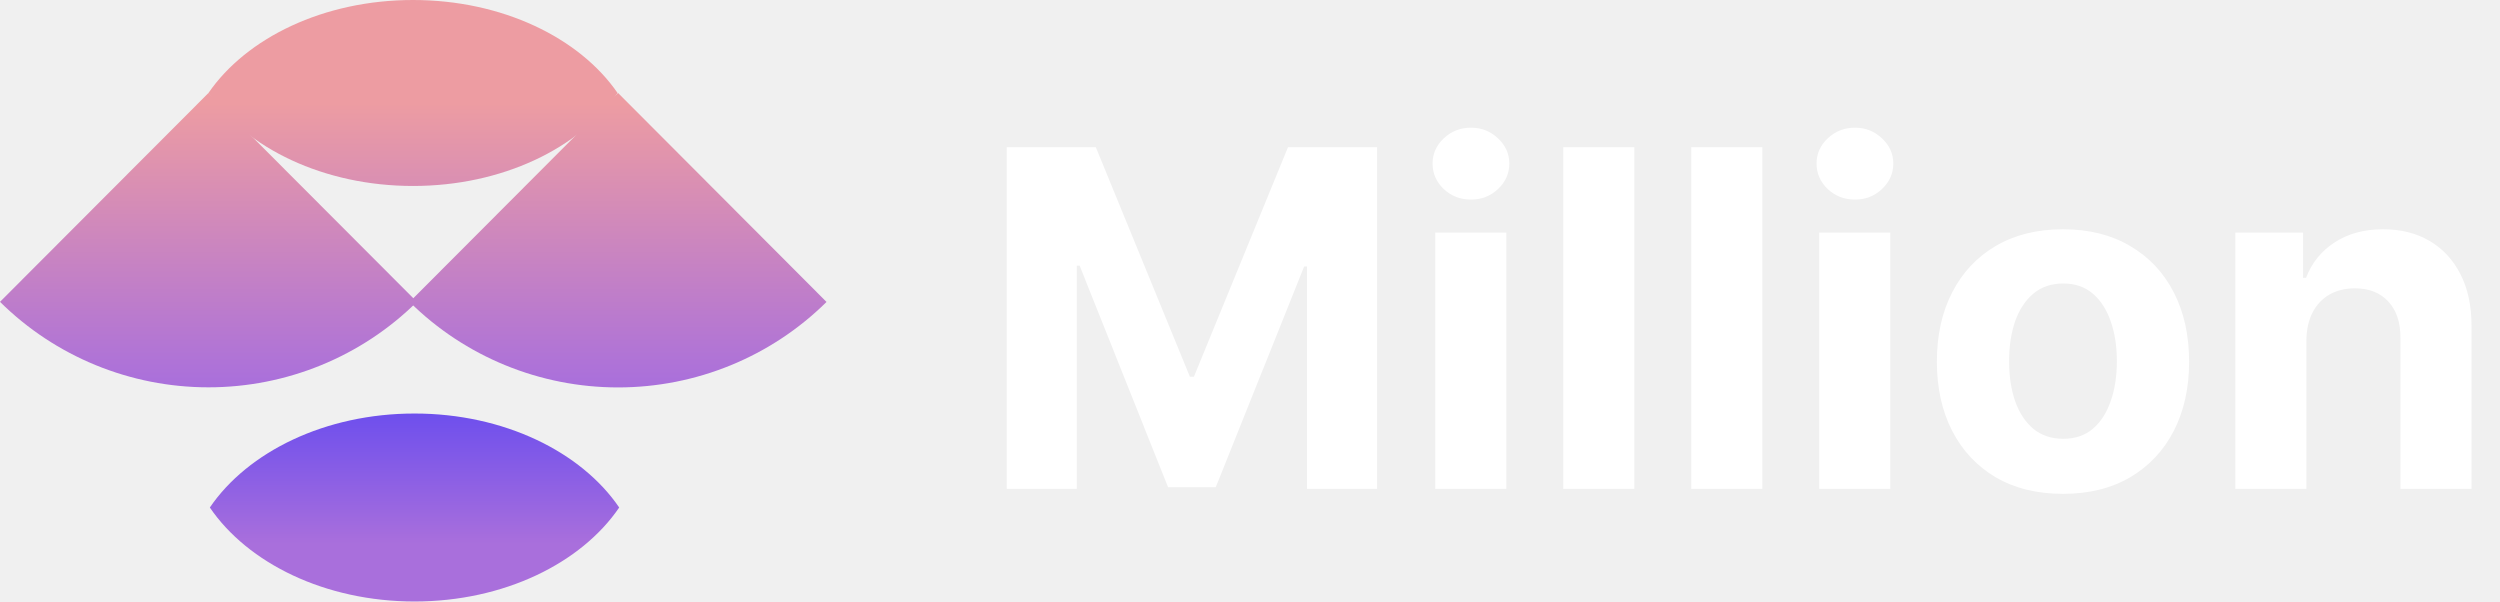
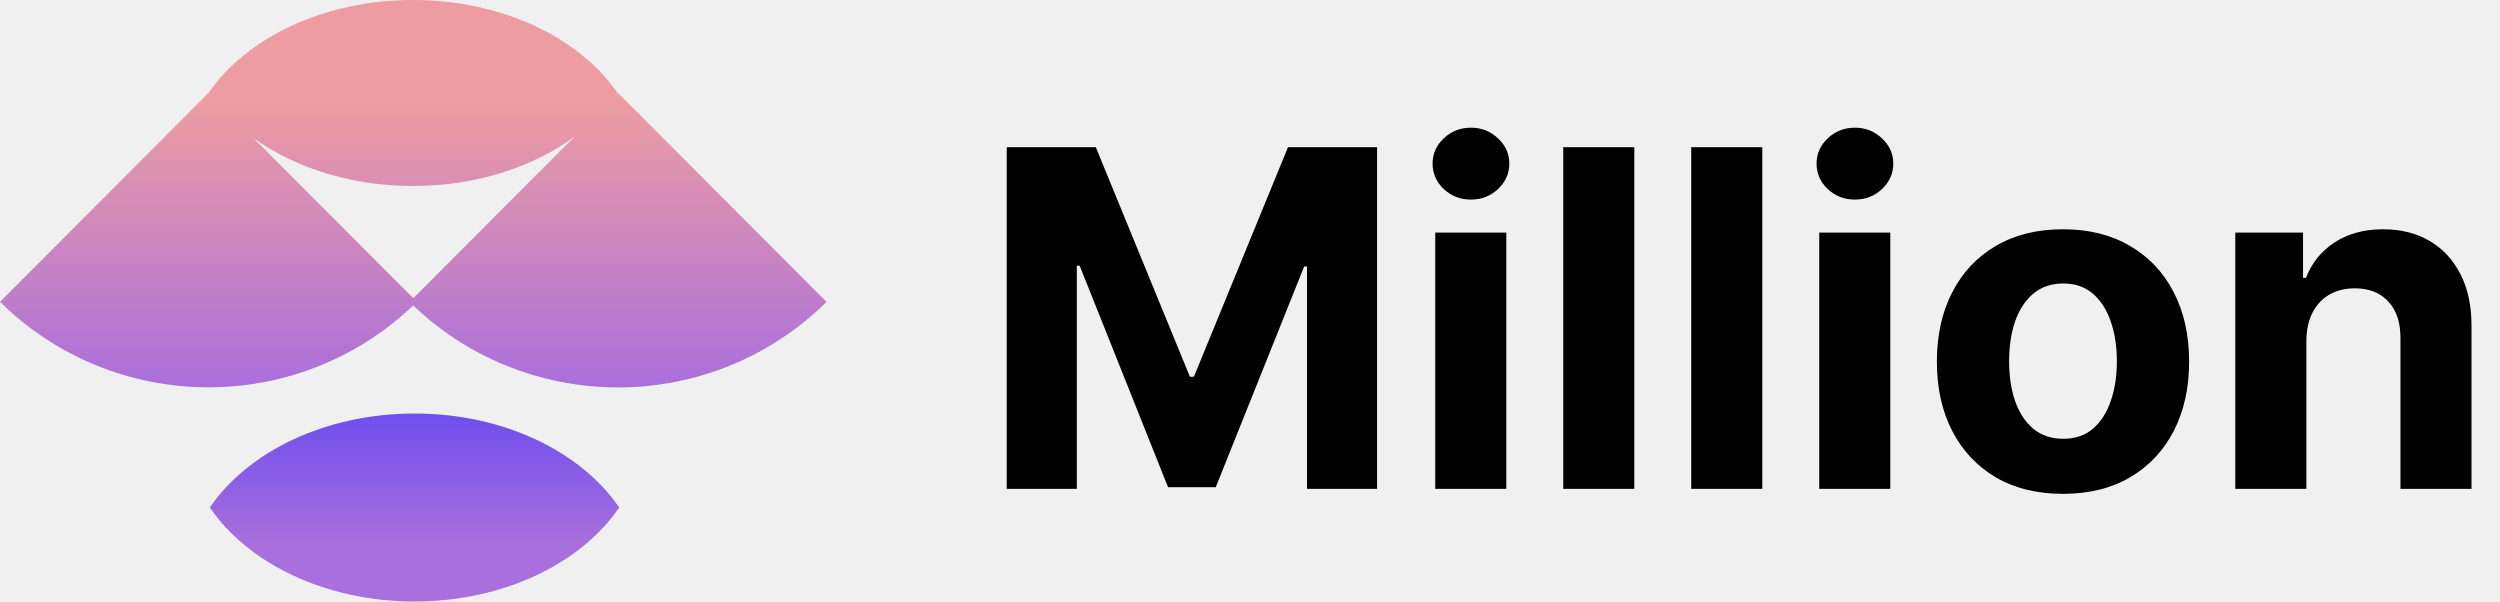
<svg xmlns="http://www.w3.org/2000/svg" width="1703" height="410" viewBox="0 0 1703 410" fill="none">
  <path fill-rule="evenodd" clip-rule="evenodd" d="M142.943 345.713C168.845 307.71 221.557 281.693 282.372 281.693C343.186 281.693 395.898 307.71 421.801 345.713C395.898 383.716 343.186 409.733 282.372 409.733C221.557 409.733 168.845 383.716 142.943 345.713Z" fill="url(#paint0_linear_301_35)" />
  <path d="M142.003 63.34C167.889 25.741 220.568 0 281.343 0C342.118 0 394.797 25.741 420.683 63.34C394.797 100.94 342.118 126.681 281.343 126.681C220.568 126.681 167.889 100.94 142.003 63.34Z" fill="url(#paint1_linear_301_35)" />
  <path d="M284.006 205.615C246.344 242.901 195.264 263.848 142.003 263.848C88.742 263.848 37.661 242.901 0 205.615L142.003 63.34L284.006 205.615Z" fill="url(#paint2_linear_301_35)" />
  <path d="M563.025 205.685C525.363 242.971 474.283 263.918 421.022 263.918C367.76 263.918 316.68 242.971 279.019 205.685L421.022 63.34L563.025 205.685Z" fill="url(#paint3_linear_301_35)" />
-   <path d="M685.79 100.273H746.472L810.562 256.636H813.29L877.381 100.273H938.062V333H890.335V181.523H888.403L828.176 331.864H795.676L735.449 180.955H733.517V333H685.79V100.273ZM977.693 333V158.455H1026.1V333H977.693ZM1002.01 135.955C994.814 135.955 988.64 133.568 983.489 128.795C978.413 123.947 975.875 118.152 975.875 111.409C975.875 104.742 978.413 99.023 983.489 94.25C988.64 89.401 994.814 86.977 1002.01 86.977C1009.21 86.977 1015.34 89.401 1020.42 94.25C1025.57 99.023 1028.15 104.742 1028.15 111.409C1028.15 118.152 1025.57 123.947 1020.42 128.795C1015.34 133.568 1009.21 135.955 1002.01 135.955ZM1113.29 100.273V333H1064.88V100.273H1113.29ZM1200.48 100.273V333H1152.07V100.273H1200.48ZM1239.26 333V158.455H1287.66V333H1239.26ZM1263.57 135.955C1256.38 135.955 1250.2 133.568 1245.05 128.795C1239.98 123.947 1237.44 118.152 1237.44 111.409C1237.44 104.742 1239.98 99.023 1245.05 94.25C1250.2 89.401 1256.38 86.977 1263.57 86.977C1270.77 86.977 1276.91 89.401 1281.98 94.25C1287.13 99.023 1289.71 104.742 1289.71 111.409C1289.71 118.152 1287.13 123.947 1281.98 128.795C1276.91 133.568 1270.77 135.955 1263.57 135.955ZM1405.31 336.409C1387.66 336.409 1372.39 332.659 1359.51 325.159C1346.71 317.583 1336.82 307.053 1329.85 293.568C1322.88 280.008 1319.4 264.288 1319.4 246.409C1319.4 228.379 1322.88 212.621 1329.85 199.136C1336.82 185.576 1346.71 175.045 1359.51 167.545C1372.39 159.97 1387.66 156.182 1405.31 156.182C1422.96 156.182 1438.19 159.97 1450.99 167.545C1463.87 175.045 1473.79 185.576 1480.76 199.136C1487.73 212.621 1491.22 228.379 1491.22 246.409C1491.22 264.288 1487.73 280.008 1480.76 293.568C1473.79 307.053 1463.87 317.583 1450.99 325.159C1438.19 332.659 1422.96 336.409 1405.31 336.409ZM1405.53 298.909C1413.56 298.909 1420.27 296.636 1425.65 292.091C1431.03 287.47 1435.08 281.182 1437.81 273.227C1440.61 265.273 1442.01 256.22 1442.01 246.068C1442.01 235.917 1440.61 226.864 1437.81 218.909C1435.08 210.955 1431.03 204.667 1425.65 200.045C1420.27 195.424 1413.56 193.114 1405.53 193.114C1397.43 193.114 1390.61 195.424 1385.08 200.045C1379.63 204.667 1375.5 210.955 1372.69 218.909C1369.97 226.864 1368.6 235.917 1368.6 246.068C1368.6 256.22 1369.97 265.273 1372.69 273.227C1375.5 281.182 1379.63 287.47 1385.08 292.091C1390.61 296.636 1397.43 298.909 1405.53 298.909ZM1571.1 232.091V333H1522.69V158.455H1568.83V189.25H1570.88C1574.74 179.098 1581.22 171.068 1590.31 165.159C1599.4 159.174 1610.42 156.182 1623.38 156.182C1635.5 156.182 1646.06 158.833 1655.08 164.136C1664.09 169.439 1671.1 177.015 1676.1 186.864C1681.1 196.636 1683.6 208.303 1683.6 221.864V333H1635.19V230.5C1635.27 219.818 1632.54 211.485 1627.01 205.5C1621.48 199.439 1613.87 196.409 1604.17 196.409C1597.66 196.409 1591.9 197.811 1586.9 200.614C1581.97 203.417 1578.11 207.508 1575.31 212.886C1572.58 218.189 1571.18 224.591 1571.1 232.091Z" fill="white" />
+   <path d="M685.79 100.273H746.472L810.562 256.636H813.29L877.381 100.273H938.062V333H890.335V181.523H888.403L828.176 331.864H795.676L735.449 180.955H733.517V333H685.79V100.273ZM977.693 333V158.455H1026.1V333H977.693ZM1002.01 135.955C994.814 135.955 988.64 133.568 983.489 128.795C978.413 123.947 975.875 118.152 975.875 111.409C975.875 104.742 978.413 99.023 983.489 94.25C988.64 89.401 994.814 86.977 1002.01 86.977C1009.21 86.977 1015.34 89.401 1020.42 94.25C1025.57 99.023 1028.15 104.742 1028.15 111.409C1028.15 118.152 1025.57 123.947 1020.42 128.795C1015.34 133.568 1009.21 135.955 1002.01 135.955ZM1113.29 100.273V333H1064.88V100.273H1113.29ZM1200.48 100.273V333H1152.07V100.273H1200.48ZM1239.26 333V158.455H1287.66V333H1239.26ZM1263.57 135.955C1256.38 135.955 1250.2 133.568 1245.05 128.795C1239.98 123.947 1237.44 118.152 1237.44 111.409C1237.44 104.742 1239.98 99.023 1245.05 94.25C1250.2 89.401 1256.38 86.977 1263.57 86.977C1270.77 86.977 1276.91 89.401 1281.98 94.25C1287.13 99.023 1289.71 104.742 1289.71 111.409C1289.71 118.152 1287.13 123.947 1281.98 128.795C1276.91 133.568 1270.77 135.955 1263.57 135.955ZM1405.31 336.409C1387.66 336.409 1372.39 332.659 1359.51 325.159C1346.71 317.583 1336.82 307.053 1329.85 293.568C1322.88 280.008 1319.4 264.288 1319.4 246.409C1319.4 228.379 1322.88 212.621 1329.85 199.136C1336.82 185.576 1346.71 175.045 1359.51 167.545C1372.39 159.97 1387.66 156.182 1405.31 156.182C1422.96 156.182 1438.19 159.97 1450.99 167.545C1463.87 175.045 1473.79 185.576 1480.76 199.136C1487.73 212.621 1491.22 228.379 1491.22 246.409C1491.22 264.288 1487.73 280.008 1480.76 293.568C1473.79 307.053 1463.87 317.583 1450.99 325.159C1438.19 332.659 1422.96 336.409 1405.31 336.409ZM1405.53 298.909C1413.56 298.909 1420.27 296.636 1425.65 292.091C1431.03 287.47 1435.08 281.182 1437.81 273.227C1440.61 265.273 1442.01 256.22 1442.01 246.068C1442.01 235.917 1440.61 226.864 1437.81 218.909C1435.08 210.955 1431.03 204.667 1425.65 200.045C1420.27 195.424 1413.56 193.114 1405.53 193.114C1397.43 193.114 1390.61 195.424 1385.08 200.045C1379.63 204.667 1375.5 210.955 1372.69 218.909C1369.97 226.864 1368.6 235.917 1368.6 246.068C1368.6 256.22 1369.97 265.273 1372.69 273.227C1375.5 281.182 1379.63 287.47 1385.08 292.091C1390.61 296.636 1397.43 298.909 1405.53 298.909ZM1571.1 232.091V333H1522.69V158.455H1568.83V189.25H1570.88C1574.74 179.098 1581.22 171.068 1590.31 165.159C1599.4 159.174 1610.42 156.182 1623.38 156.182C1635.5 156.182 1646.06 158.833 1655.08 164.136C1664.09 169.439 1671.1 177.015 1676.1 186.864C1681.1 196.636 1683.6 208.303 1683.6 221.864V333H1635.19V230.5C1635.27 219.818 1632.54 211.485 1627.01 205.5C1621.48 199.439 1613.87 196.409 1604.17 196.409C1597.66 196.409 1591.9 197.811 1586.9 200.614C1581.97 203.417 1578.11 207.508 1575.31 212.886C1572.58 218.189 1571.18 224.591 1571.1 232.091Z" fill="black" />
  <defs>
    <linearGradient id="paint0_linear_301_35" x1="282.372" y1="281.693" x2="282.372" y2="409.733" gradientUnits="userSpaceOnUse">
      <stop stop-color="#6E4FED" />
      <stop offset="0.693" stop-color="#A96FDC" />
    </linearGradient>
    <linearGradient id="paint1_linear_301_35" x1="281.512" y1="0" x2="281.512" y2="263.918" gradientUnits="userSpaceOnUse">
      <stop offset="0.266" stop-color="#ED9CA2" />
      <stop offset="1" stop-color="#A96FDC" />
      <stop offset="1" stop-color="#A96FDC" />
    </linearGradient>
    <linearGradient id="paint2_linear_301_35" x1="281.512" y1="0" x2="281.512" y2="263.918" gradientUnits="userSpaceOnUse">
      <stop offset="0.266" stop-color="#ED9CA2" />
      <stop offset="1" stop-color="#A96FDC" />
      <stop offset="1" stop-color="#A96FDC" />
    </linearGradient>
    <linearGradient id="paint3_linear_301_35" x1="281.512" y1="0" x2="281.512" y2="263.918" gradientUnits="userSpaceOnUse">
      <stop offset="0.266" stop-color="#ED9CA2" />
      <stop offset="1" stop-color="#A96FDC" />
      <stop offset="1" stop-color="#A96FDC" />
    </linearGradient>
  </defs>
</svg>
